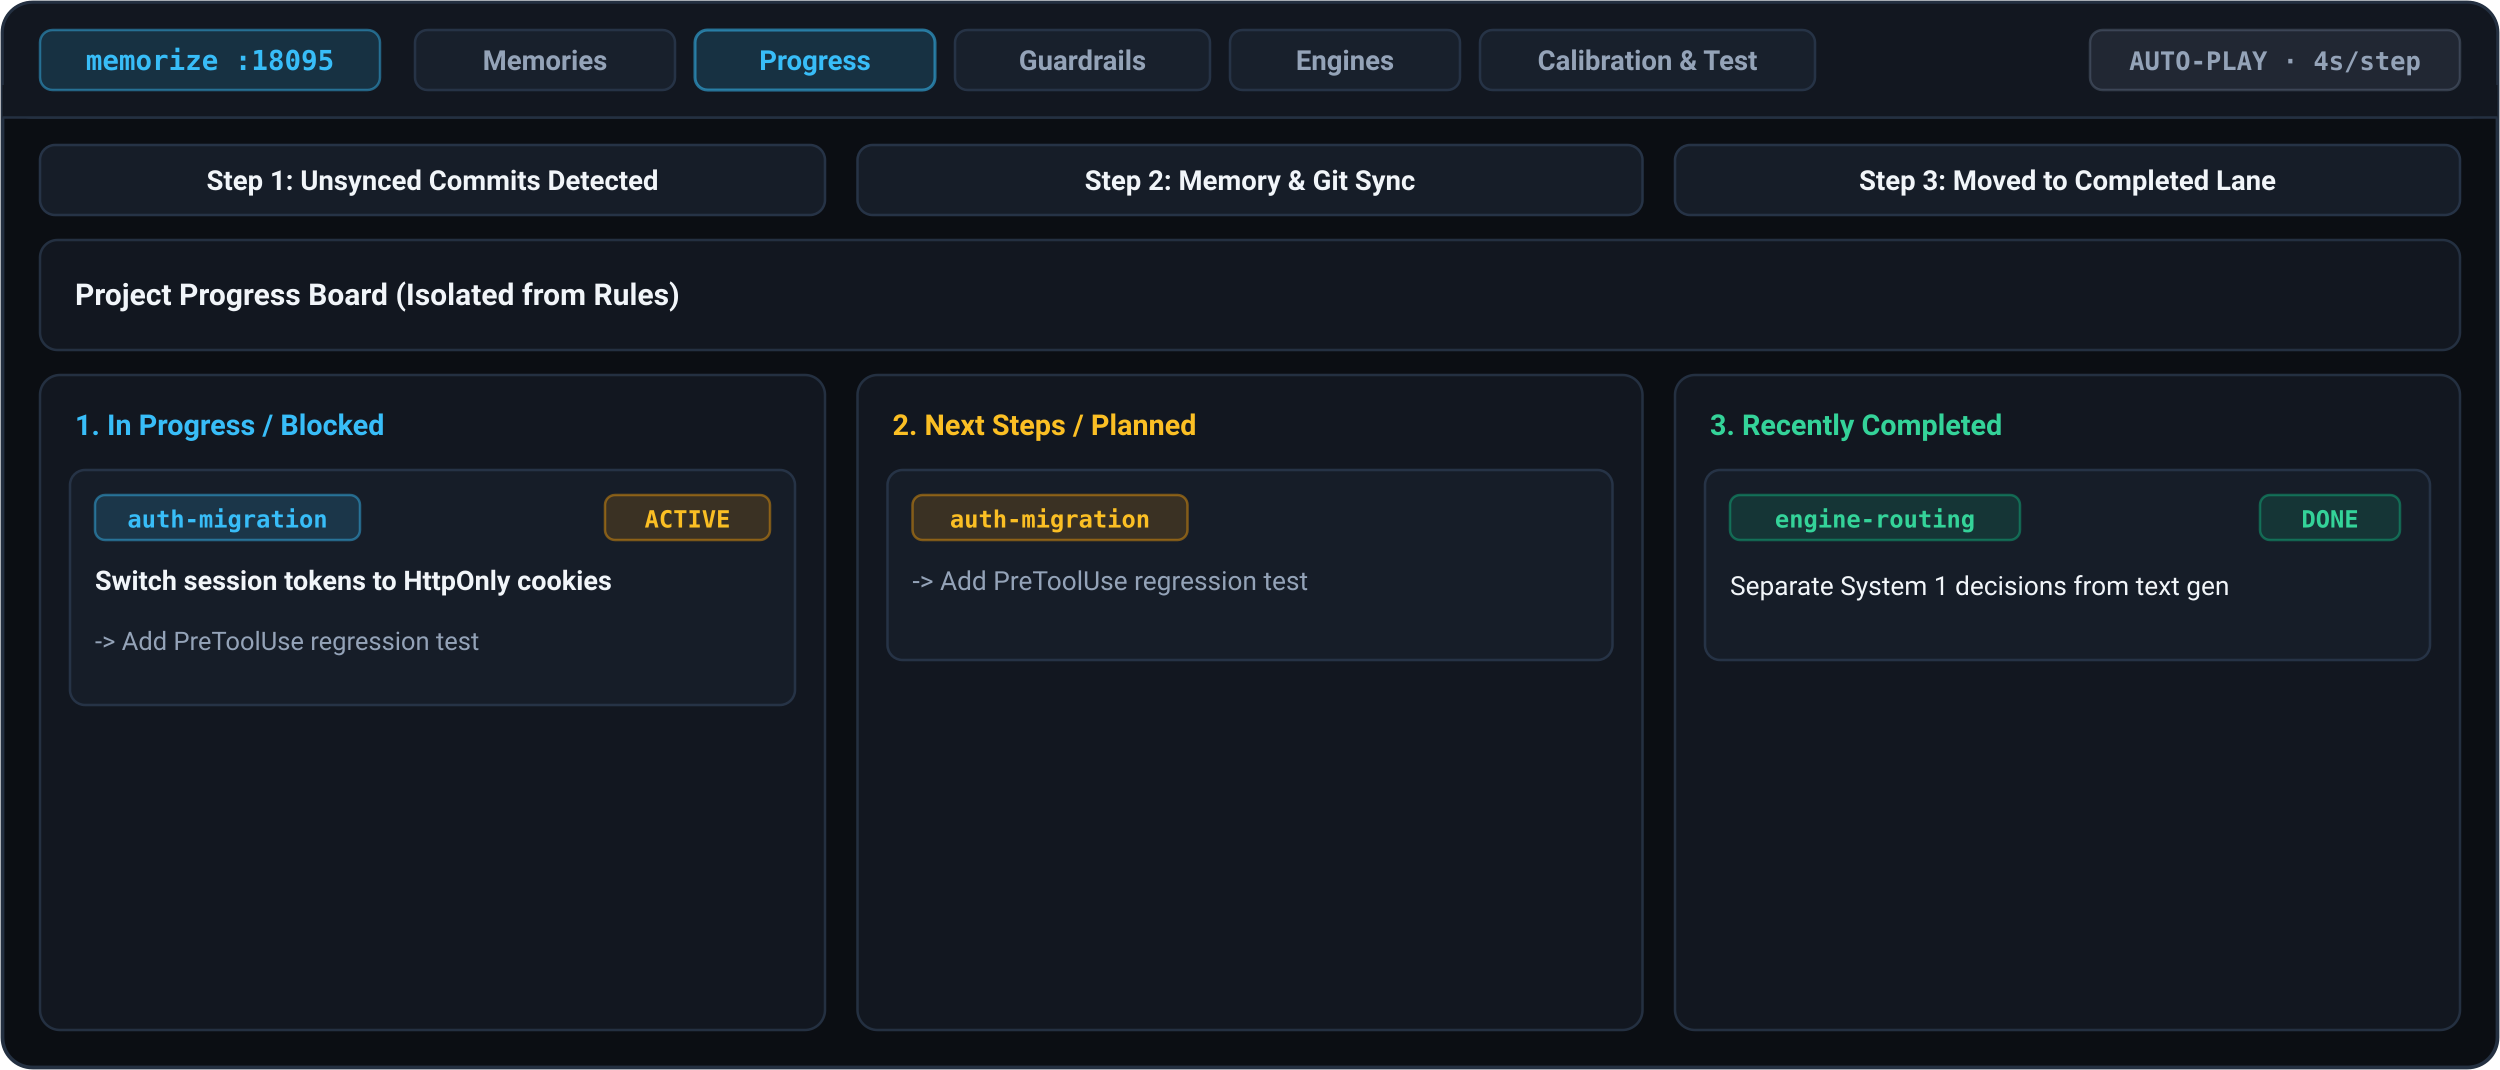
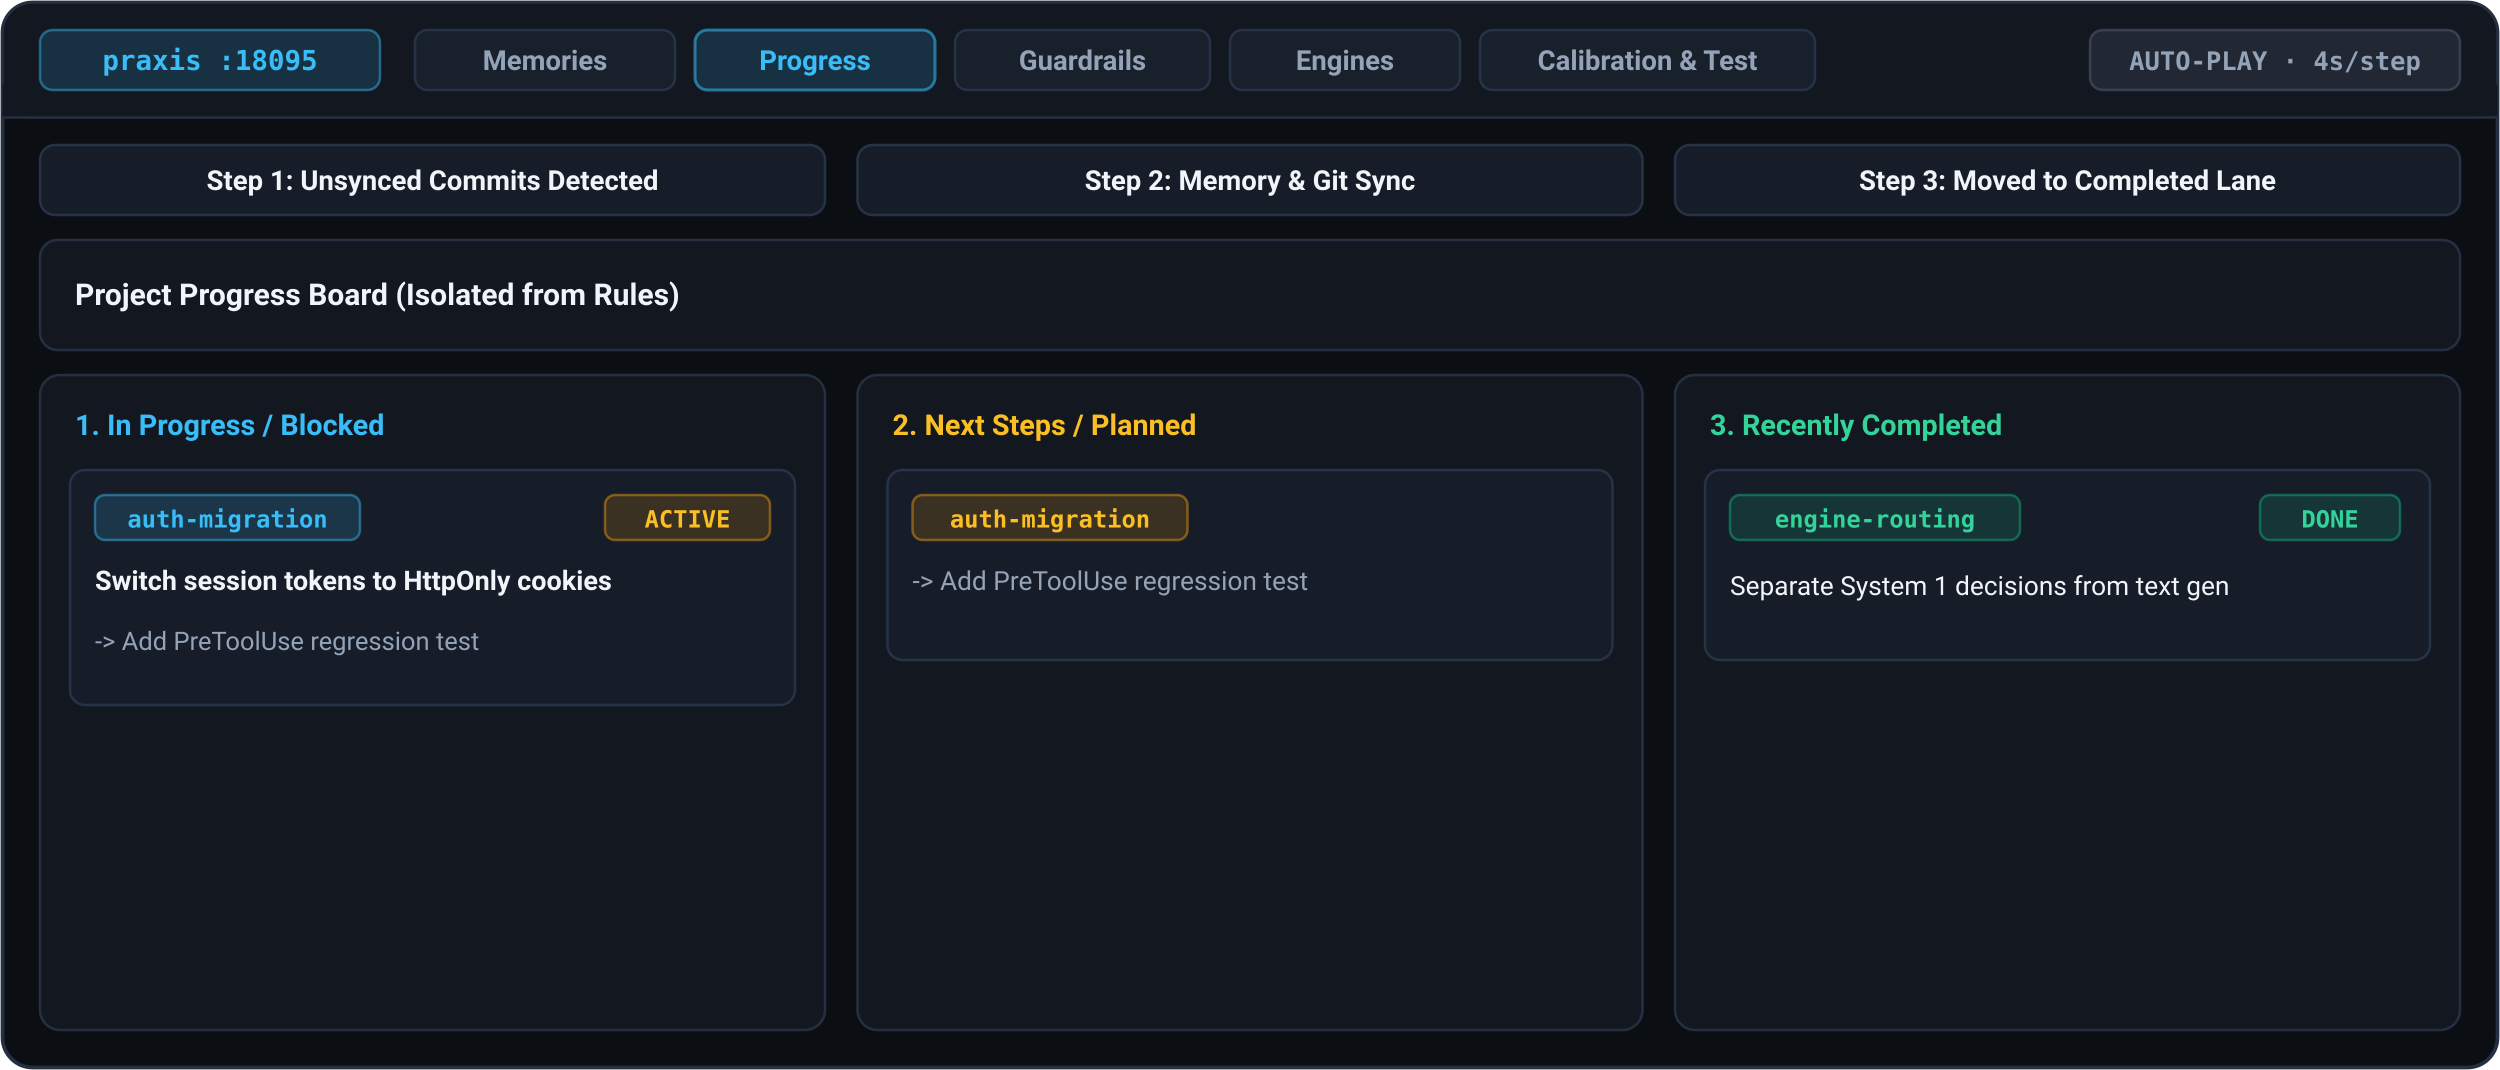
- <svg xmlns="http://www.w3.org/2000/svg" viewBox="0 0 1000 428" width="100%" height="100%" role="img" aria-label="Memorize Console Tab 2 Progress Simulation">
+ <svg xmlns="http://www.w3.org/2000/svg" viewBox="0 0 1000 428" width="100%" height="100%" role="img" aria-label="Praxis Console Tab 2 Progress Simulation">
  <style>
    .outer { fill: #0b0e13; stroke: #243041; stroke-width: 1.5; }
    .topbar { fill: #121720; stroke: #243041; stroke-width: 1; }
    .card { fill: #121720; stroke: #243041; stroke-width: 1; }
    .sub { fill: #161d28; stroke: #263346; stroke-width: 1; }
    .sub-hi { fill: rgba(56, 189, 248, 0.10); stroke: rgba(56, 189, 248, 0.45); stroke-width: 1.2; }
    .sub-ok { fill: rgba(16, 185, 129, 0.10); stroke: rgba(16, 185, 129, 0.45); stroke-width: 1.2; }
    .sub-warn { fill: rgba(245, 158, 11, 0.10); stroke: rgba(245, 158, 11, 0.45); stroke-width: 1.2; }
    .sub-err { fill: rgba(239, 68, 68, 0.10); stroke: rgba(239, 68, 68, 0.48); stroke-width: 1.2; }
    .pill-idle { fill: #18202c; stroke: #263346; stroke-width: 1; }
    .pill-act { fill: rgba(56, 189, 248, 0.16); stroke: rgba(56, 189, 248, 0.55); stroke-width: 1.2; }
    .b-ok { fill: rgba(16, 185, 129, 0.16); stroke: rgba(16, 185, 129, 0.45); stroke-width: 1; }
    .b-err { fill: rgba(239, 68, 68, 0.16); stroke: rgba(239, 68, 68, 0.45); stroke-width: 1; }
    .b-warn { fill: rgba(245, 158, 11, 0.16); stroke: rgba(245, 158, 11, 0.45); stroke-width: 1; }
    .b-info { fill: rgba(56, 189, 248, 0.16); stroke: rgba(56, 189, 248, 0.45); stroke-width: 1; }
    .b-mut { fill: rgba(100, 116, 139, 0.18); stroke: rgba(100, 116, 139, 0.4); stroke-width: 1; }
    .sans { font-family: -apple-system, BlinkMacSystemFont, "Segoe UI", "Apple SD Gothic Neo", "Noto Sans KR", "Malgun Gothic", Roboto, sans-serif; }
    .mono { font-family: "JetBrains Mono", "SF Mono", Menlo, Consolas, monospace; }
    .t-pri { fill: #f1f5f9; }
    .t-sec { fill: #94a3b8; }
    .t-mut { fill: #64748b; }
    .t-acc { fill: #38bdf8; }
    .t-ok { fill: #34d399; }
    .t-warn { fill: #fbbf24; }
    .t-err { fill: #f87171; }
    .btn-pri { fill: #0284c7; stroke: #38bdf8; stroke-width: 1; }

    /* 12s loop across 3 frames (4s per frame) */
    .f1, .f2, .f3 { opacity: 0; }
    .f1 { animation: loop1 12s infinite; }
    .f2 { animation: loop2 12s infinite; }
    .f3 { animation: loop3 12s infinite; }
    @keyframes loop1 { 0%, 31% { opacity: 1; } 34%, 100% { opacity: 0; } }
    @keyframes loop2 { 0%, 32% { opacity: 0; } 34%, 65% { opacity: 1; } 68%, 100% { opacity: 0; } }
    @keyframes loop3 { 0%, 66% { opacity: 0; } 68%, 98% { opacity: 1; } 100% { opacity: 0; } }
  </style>
  <rect class="outer" x="1" y="1" width="998" height="426" rx="12" />
  <rect class="topbar" x="1" y="1" width="998" height="46" rx="12" />
  <rect x="1" y="34" width="998" height="13" fill="#121720" />
  <line x1="1" y1="47" x2="999" y2="47" stroke="#243041" stroke-width="1" />
  <rect class="b-info" x="16" y="12" width="136" height="24" rx="5" />
-   <text x="84" y="28" text-anchor="middle" class="mono t-acc" font-size="11" font-weight="700">memorize :18095</text>
+   <text x="84" y="28" text-anchor="middle" class="mono t-acc" font-size="11" font-weight="700">praxis :18095</text>
  <rect class="pill-idle" x="166" y="12" width="104" height="24" rx="5" />
  <text x="218.0" y="28" text-anchor="middle" class="sans t-sec" font-size="11" font-weight="600">Memories</text>
  <rect class="pill-act" x="278" y="12" width="96" height="24" rx="5" />
  <text x="326.0" y="28" text-anchor="middle" class="sans t-acc" font-size="11" font-weight="700">Progress</text>
  <rect class="pill-idle" x="382" y="12" width="102" height="24" rx="5" />
  <text x="433.0" y="28" text-anchor="middle" class="sans t-sec" font-size="11" font-weight="600">Guardrails</text>
  <rect class="pill-idle" x="492" y="12" width="92" height="24" rx="5" />
  <text x="538.0" y="28" text-anchor="middle" class="sans t-sec" font-size="11" font-weight="600">Engines</text>
  <rect class="pill-idle" x="592" y="12" width="134" height="24" rx="5" />
  <text x="659.0" y="28" text-anchor="middle" class="sans t-sec" font-size="11" font-weight="600">Calibration &amp; Test</text>
  <rect class="b-mut" x="836" y="12" width="148" height="24" rx="5" />
  <text x="910" y="28" text-anchor="middle" class="mono t-sec" font-size="10.2" font-weight="600">AUTO-PLAY · 4s/step</text>
  <rect class="sub" x="16" y="58" width="314" height="28" rx="6" />
  <g class="f1">
    <rect class="sub-hi" x="16" y="58" width="314" height="28" rx="6" />
  </g>
  <text x="173" y="76" text-anchor="middle" class="sans t-pri" font-size="11" font-weight="600">Step 1: Unsynced Commits Detected</text>
  <rect class="sub" x="343" y="58" width="314" height="28" rx="6" />
  <g class="f2">
    <rect class="sub-hi" x="343" y="58" width="314" height="28" rx="6" />
  </g>
  <text x="500" y="76" text-anchor="middle" class="sans t-pri" font-size="11" font-weight="600">Step 2: Memory &amp; Git Sync</text>
  <rect class="sub" x="670" y="58" width="314" height="28" rx="6" />
  <g class="f3">
    <rect class="sub-hi" x="670" y="58" width="314" height="28" rx="6" />
  </g>
  <text x="827" y="76" text-anchor="middle" class="sans t-pri" font-size="11" font-weight="600">Step 3: Moved to Completed Lane</text>
  <rect class="card" x="16" y="96" width="968" height="44" rx="7" />
  <text x="30" y="122" class="sans t-pri" font-size="12" font-weight="700">Project Progress Board (Isolated from Rules)</text>
  <g class="f1">
    <rect class="b-warn" x="646" y="106" width="194" height="24" rx="5" />
    <text x="743" y="122" text-anchor="middle" class="mono t-warn" font-size="10.2" font-weight="700">Needs Sync · 1 commit</text>
    <rect class="pill-idle" x="848" y="106" width="124" height="24" rx="5" />
    <text x="910" y="122" text-anchor="middle" class="sans t-pri" font-size="10.5" font-weight="600">Sync Now</text>
  </g>
  <g class="f2">
    <rect class="b-warn" x="646" y="106" width="194" height="24" rx="5" />
    <text x="743" y="122" text-anchor="middle" class="mono t-warn" font-size="10.2" font-weight="700">Needs Sync · 1 commit</text>
    <rect class="btn-pri" x="848" y="106" width="124" height="24" rx="5" />
    <text x="910" y="122" text-anchor="middle" class="sans t-pri" font-size="10.5" font-weight="700">Sync Now</text>
  </g>
  <g class="f3">
    <rect class="b-ok" x="646" y="106" width="194" height="24" rx="5" />
    <text x="743" y="122" text-anchor="middle" class="mono t-ok" font-size="10.2" font-weight="700">In Sync · a106156</text>
    <rect class="pill-idle" x="848" y="106" width="124" height="24" rx="5" />
    <text x="910" y="122" text-anchor="middle" class="sans t-sec" font-size="10.5" font-weight="600">Sync Now</text>
  </g>
  <rect class="card" x="16" y="150" width="314" height="262" rx="8" />
  <text x="30" y="174" class="sans t-acc" font-size="11.5" font-weight="700">1. In Progress / Blocked</text>
  <rect class="sub" x="28" y="188" width="290" height="94" rx="6" />
  <rect class="b-info" x="38" y="198" width="106" height="18" rx="4" />
  <text x="91" y="211" text-anchor="middle" class="mono t-acc" font-size="9.5" font-weight="700">auth-migration</text>
  <rect class="b-warn" x="242" y="198" width="66" height="18" rx="4" />
  <text x="275" y="211" text-anchor="middle" class="mono t-warn" font-size="9.5" font-weight="700">ACTIVE</text>
  <text x="38" y="236" class="sans t-pri" font-size="10.8" font-weight="600">Switch session tokens to HttpOnly cookies</text>
  <text x="38" y="260" class="sans t-sec" font-size="10.2">-&gt; Add PreToolUse regression test</text>
  <g class="f1">
    <rect class="sub-warn" x="28" y="292" width="290" height="94" rx="6" />
    <rect class="b-warn" x="38" y="302" width="90" height="18" rx="4" />
    <text x="83" y="315" text-anchor="middle" class="mono t-warn" font-size="9.5" font-weight="700">ui-banner</text>
    <text x="38" y="340" class="sans t-pri" font-size="10.8" font-weight="600">Show top setup alert when unconfigured</text>
    <text x="38" y="364" class="sans t-sec" font-size="10.2">-&gt; Emit HTMX OOB clear on save</text>
  </g>
  <g class="f2">
    <rect class="sub-hi" x="28" y="292" width="290" height="94" rx="6" />
    <rect class="b-info" x="38" y="302" width="90" height="18" rx="4" />
    <text x="83" y="315" text-anchor="middle" class="mono t-acc" font-size="9.5" font-weight="700">ui-banner</text>
    <text x="38" y="340" class="sans t-pri" font-size="10.8" font-weight="600">Show top setup alert when unconfigured</text>
    <text x="38" y="364" class="sans t-acc" font-size="10.2" font-weight="600">Parsed HEAD diff &amp; linked commit a106156</text>
  </g>
  <rect class="card" x="343" y="150" width="314" height="262" rx="8" />
  <text x="357" y="174" class="sans t-warn" font-size="11.5" font-weight="700">2. Next Steps / Planned</text>
  <rect class="sub" x="355" y="188" width="290" height="76" rx="6" />
  <rect class="b-warn" x="365" y="198" width="110" height="18" rx="4" />
  <text x="420" y="211" text-anchor="middle" class="mono t-warn" font-size="9.5" font-weight="700">auth-migration</text>
  <text x="365" y="236" class="sans t-sec" font-size="10.5">-&gt; Add PreToolUse regression test</text>
  <rect class="card" x="670" y="150" width="314" height="262" rx="8" />
  <text x="684" y="174" class="sans t-ok" font-size="11.5" font-weight="700">3. Recently Completed</text>
  <rect class="sub" x="682" y="188" width="290" height="76" rx="6" />
  <rect class="b-ok" x="692" y="198" width="116" height="18" rx="4" />
  <text x="750" y="211" text-anchor="middle" class="mono t-ok" font-size="9.5" font-weight="700">engine-routing</text>
  <rect class="b-ok" x="904" y="198" width="56" height="18" rx="4" />
  <text x="932" y="211" text-anchor="middle" class="mono t-ok" font-size="9.5" font-weight="700">DONE</text>
  <text x="692" y="238" class="sans t-pri" font-size="10.5">Separate System 1 decisions from text gen</text>
  <g class="f3">
    <rect class="sub-ok" x="682" y="274" width="290" height="88" rx="6" />
    <rect class="b-ok" x="692" y="284" width="90" height="18" rx="4" />
    <text x="737" y="297" text-anchor="middle" class="mono t-ok" font-size="9.5" font-weight="700">ui-banner</text>
    <rect class="b-ok" x="886" y="284" width="74" height="18" rx="4" />
    <text x="923" y="297" text-anchor="middle" class="mono t-ok" font-size="9.5" font-weight="700">a106156</text>
    <text x="692" y="324" class="sans t-ok" font-size="10.8" font-weight="600">Show top setup alert when unconfigured</text>
    <text x="692" y="346" class="sans t-sec" font-size="10">Parsed HEAD diff &amp; linked commit a106156</text>
  </g>
</svg>
